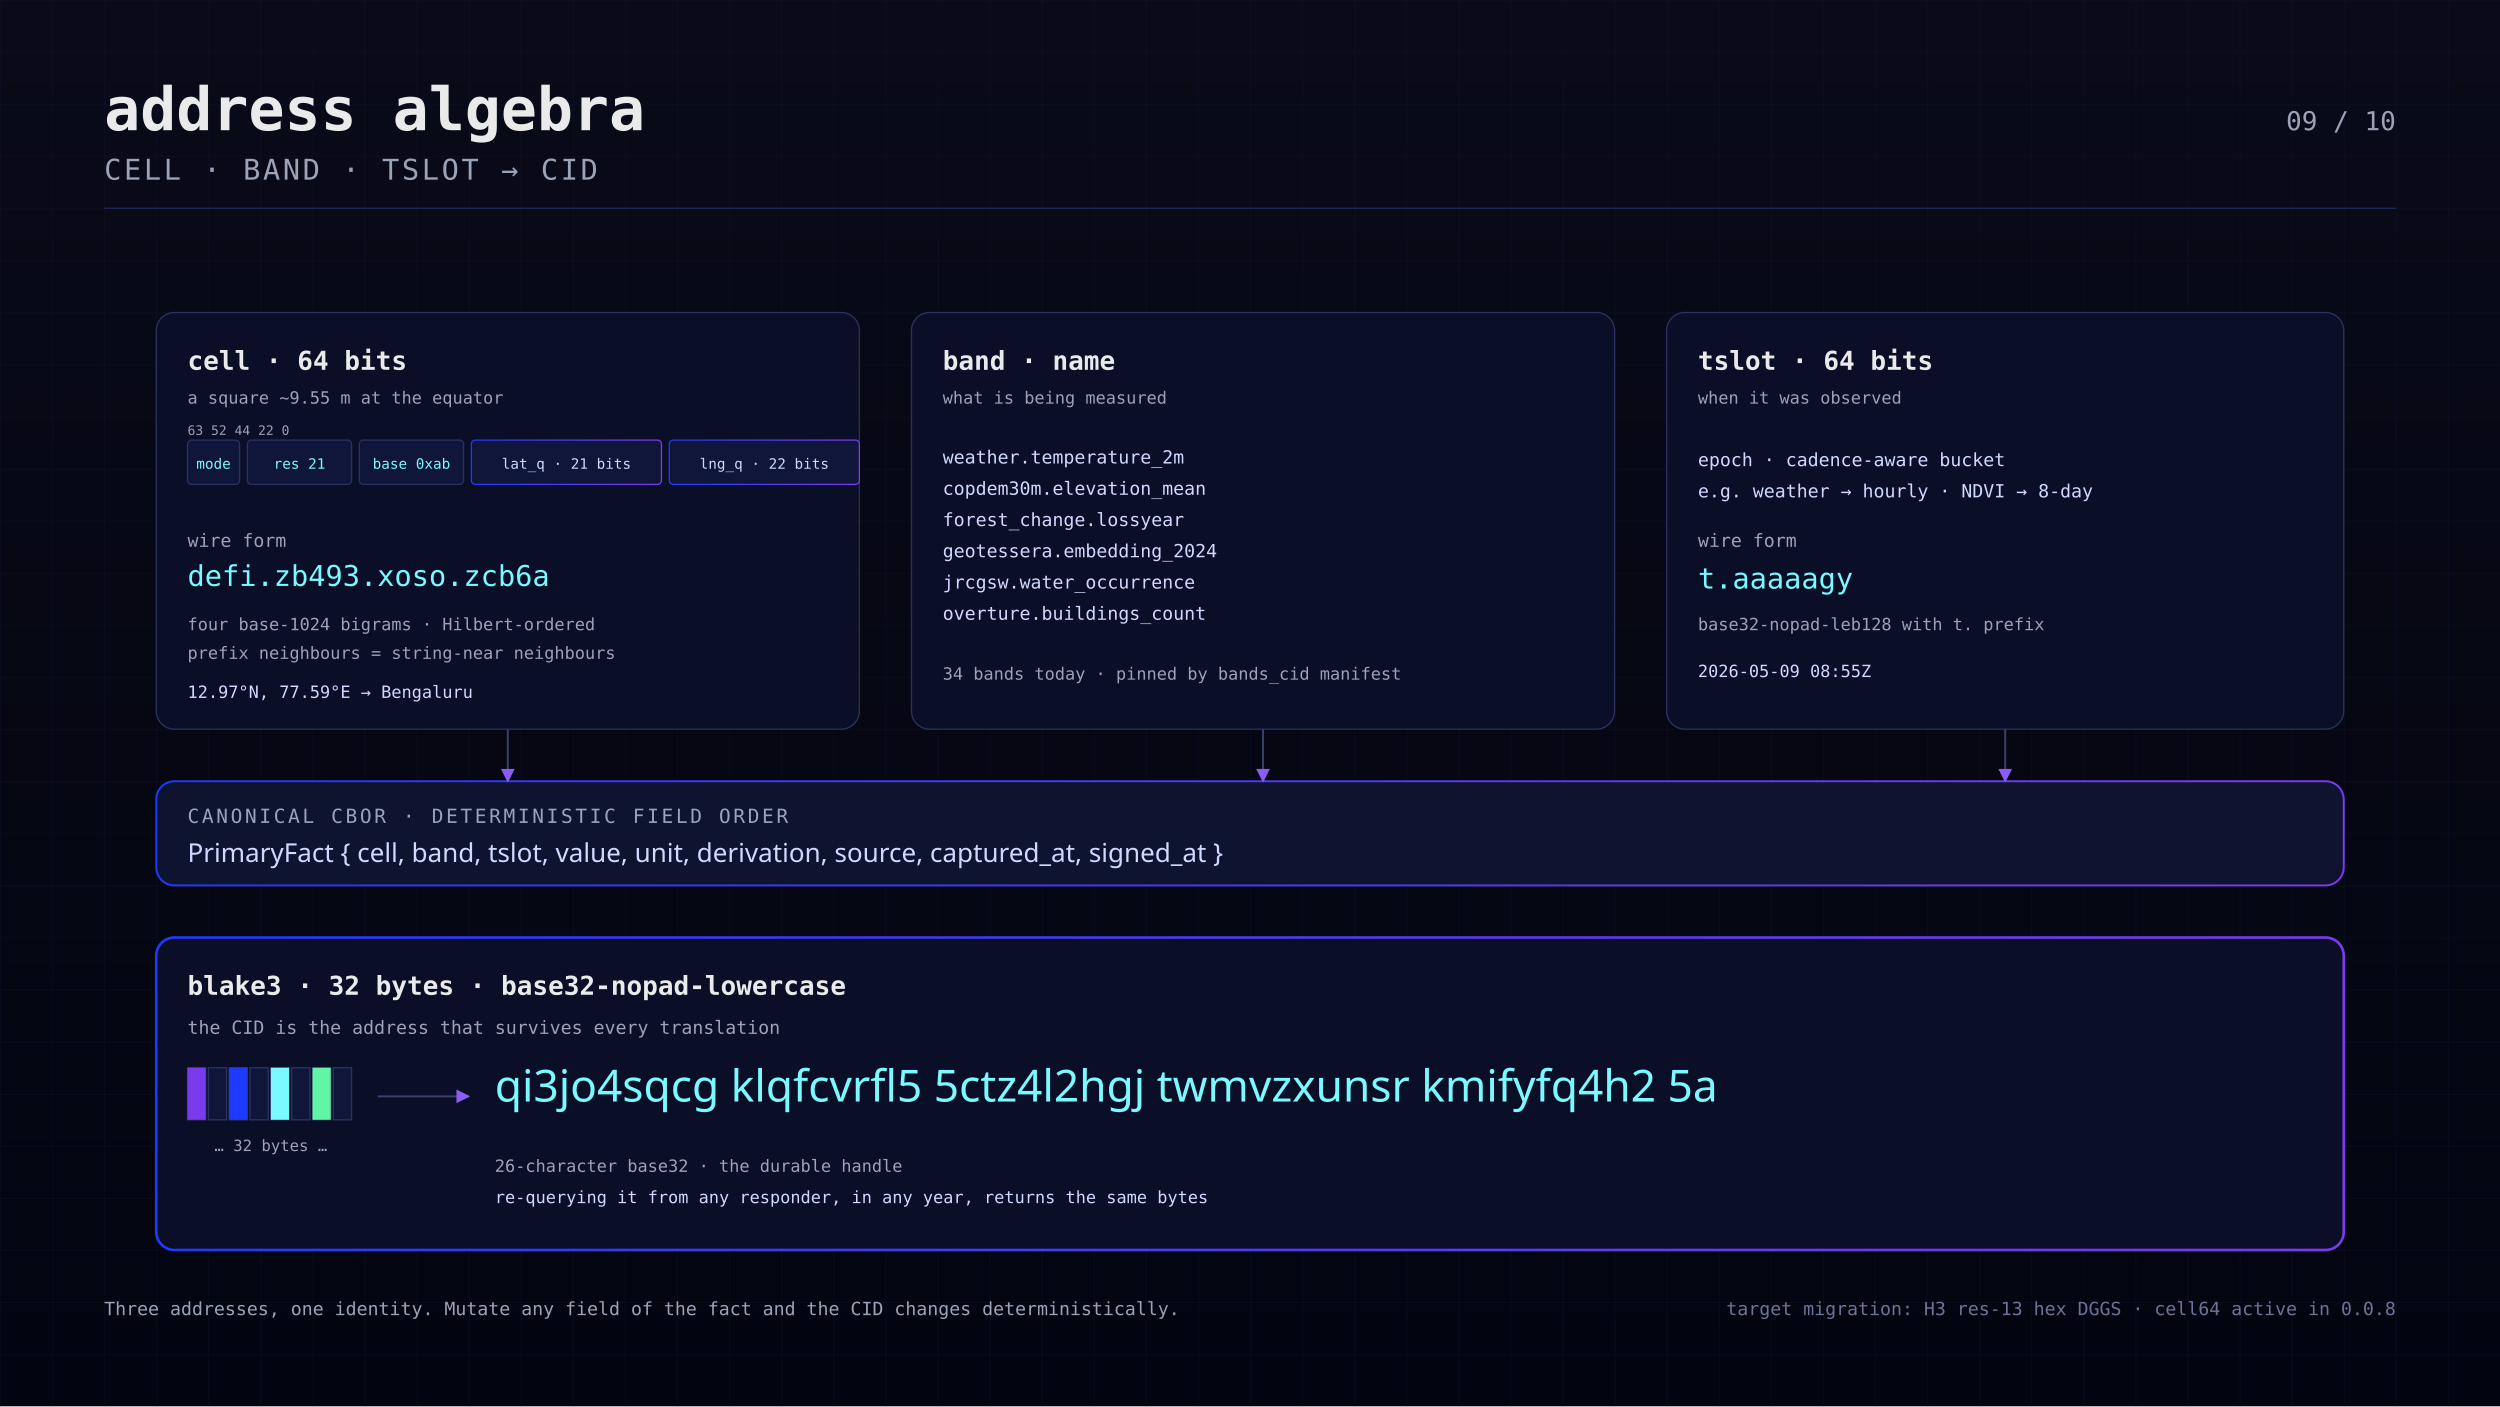
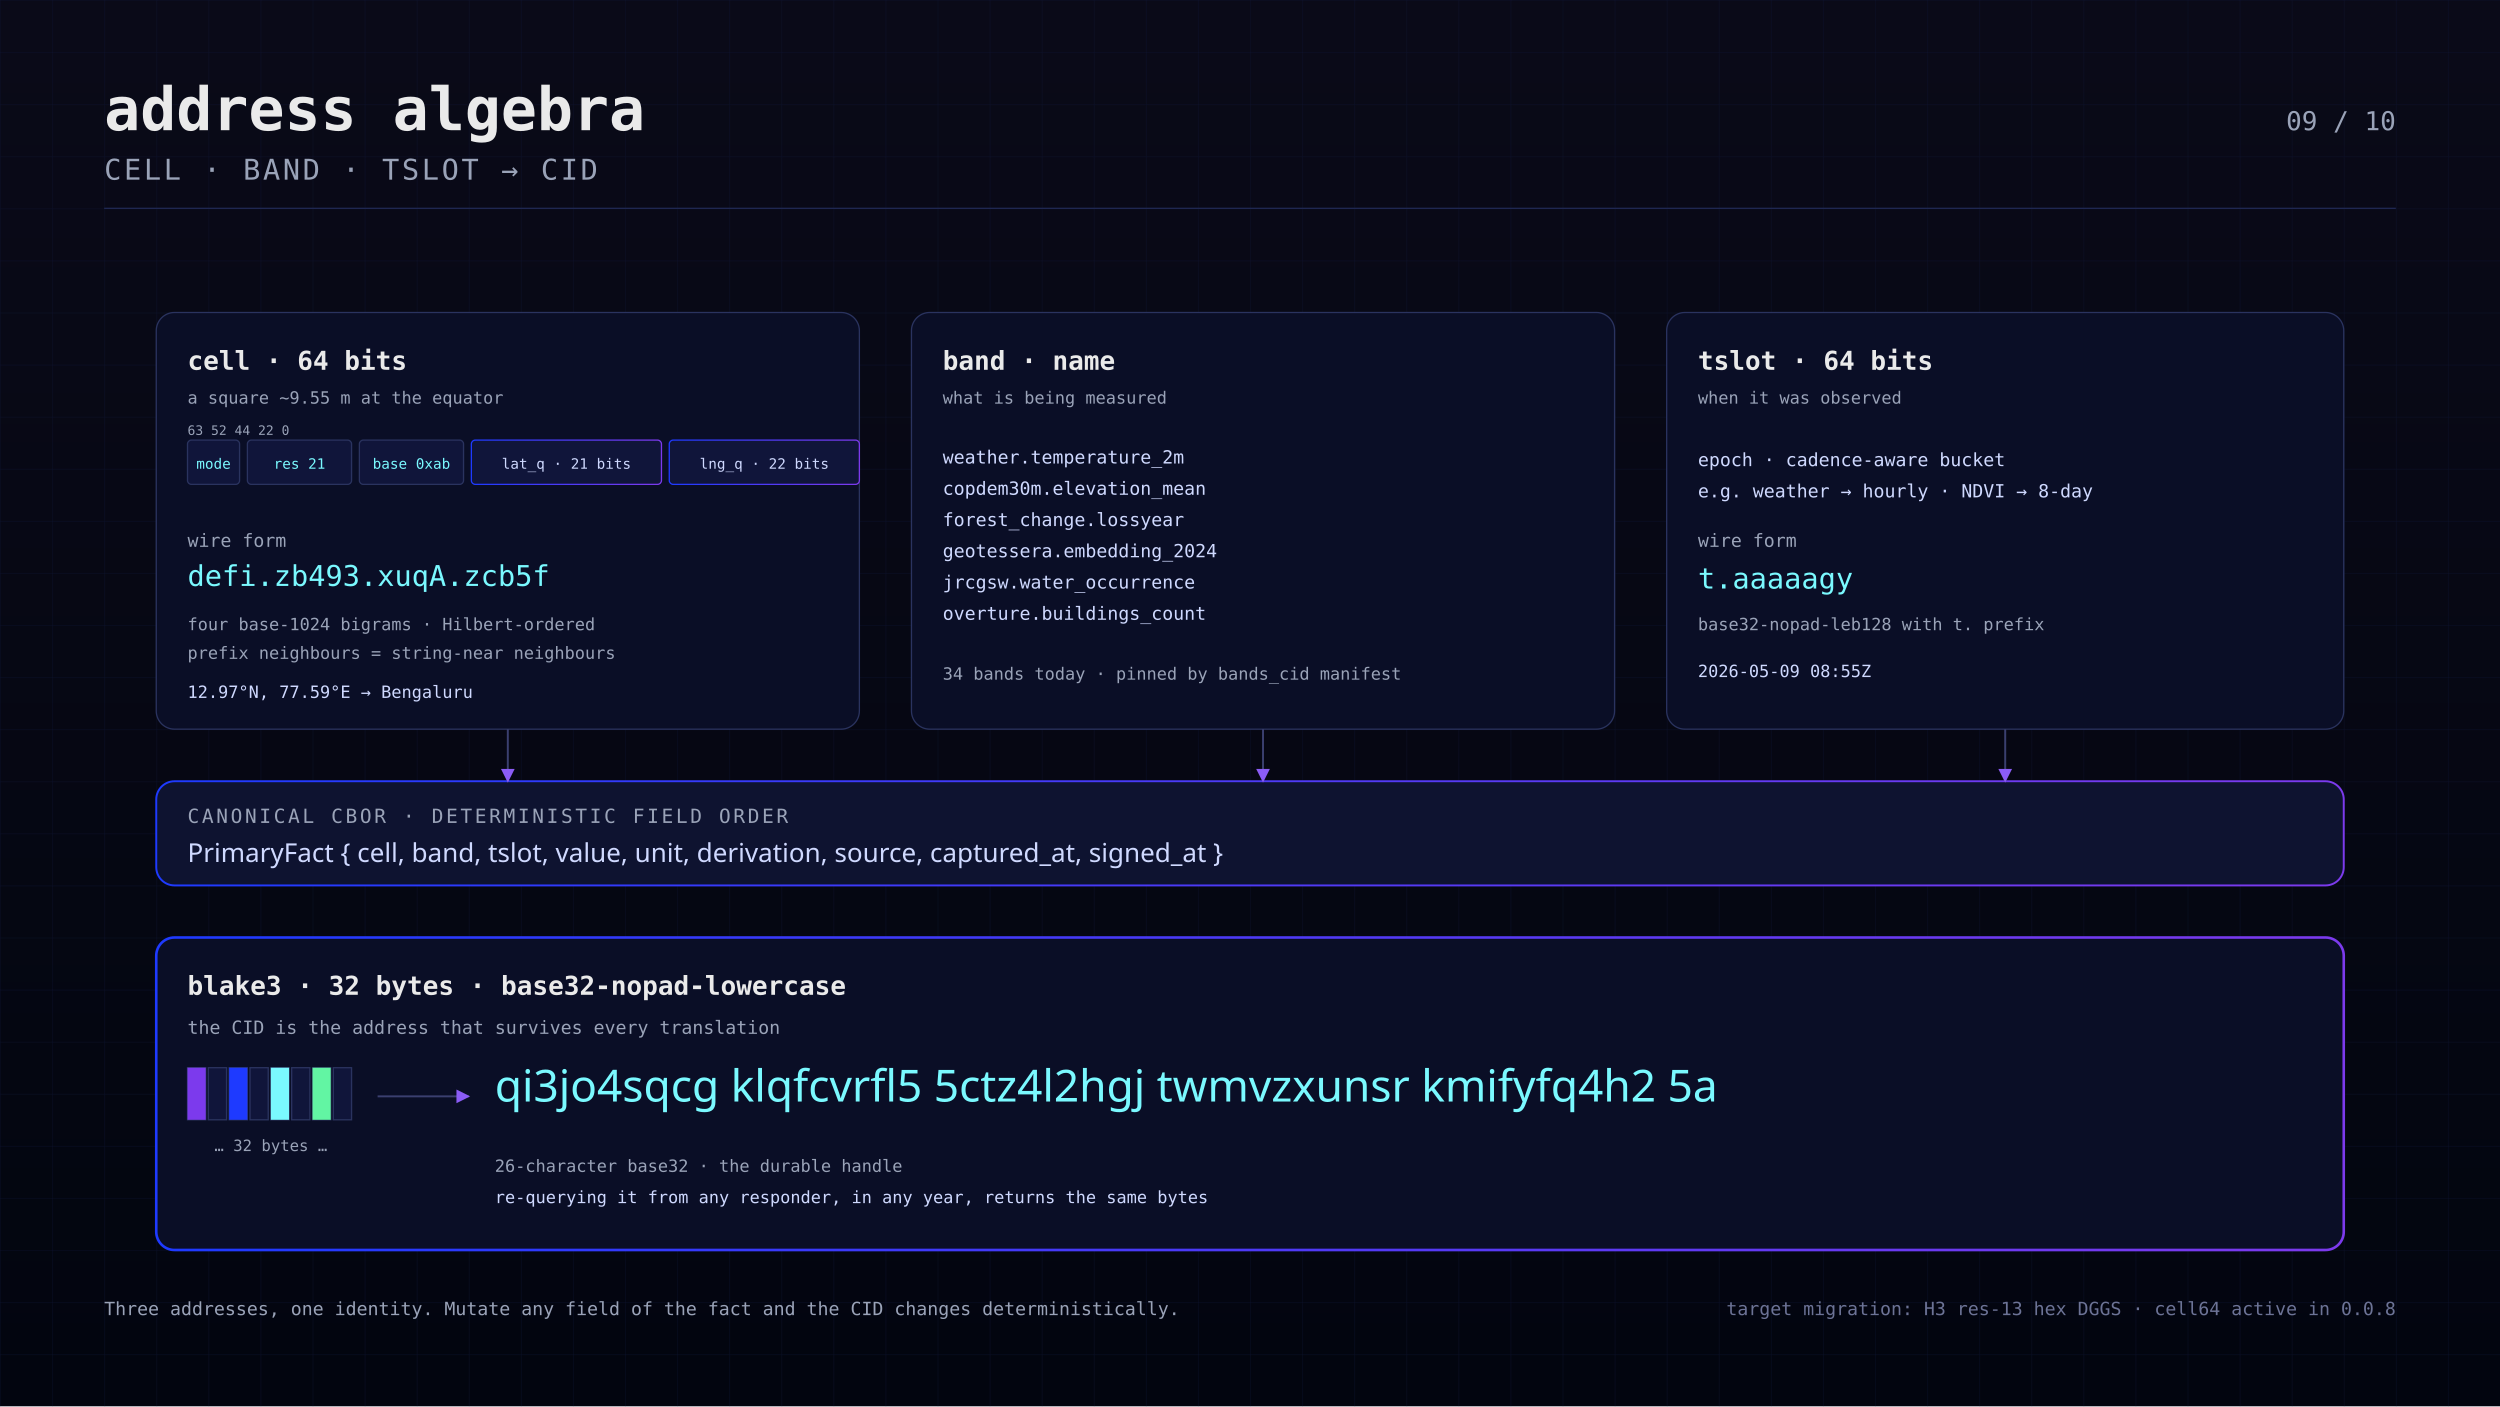
<svg xmlns="http://www.w3.org/2000/svg" viewBox="0 0 1920 1080" width="1920" height="1080" font-family="ui-monospace, SF Mono, Menlo, Consolas, monospace" role="img" aria-label="address algebra: cell64 plus band plus tslot becomes a CID">
  <defs>
    <linearGradient id="bg" x1="0" y1="0" x2="0" y2="1">
      <stop offset="0" stop-color="#0a0a18" />
      <stop offset="1" stop-color="#02050f" />
    </linearGradient>
    <linearGradient id="acc" x1="0" y1="0" x2="1" y2="0">
      <stop offset="0" stop-color="#1e3aff" />
      <stop offset="1" stop-color="#7c3aed" />
    </linearGradient>
    <marker id="a1" viewBox="0 0 10 10" refX="9" refY="5" markerWidth="7" markerHeight="7" orient="auto-start-reverse">
      <path d="M0,0 L10,5 L0,10 z" fill="#8b5cf6" />
    </marker>
    <pattern id="grid" width="40" height="40" patternUnits="userSpaceOnUse">
      <path d="M40 0 L0 0 0 40" fill="none" stroke="#101637" stroke-width="0.6" />
    </pattern>
  </defs>
  <rect width="1920" height="1080" fill="url(#bg)" />
  <rect width="1920" height="1080" fill="url(#grid)" opacity="0.7" />
  <g fill="#eaeaea">
    <text x="80" y="100" font-size="46" font-weight="700">address algebra</text>
    <text x="80" y="138" font-size="22" fill="#9aa3b8" letter-spacing="2">CELL · BAND · TSLOT  →  CID</text>
  </g>
  <text x="1840" y="100" text-anchor="end" font-size="20" fill="#9aa3b8">09 / 10</text>
  <line x1="80" y1="160" x2="1840" y2="160" stroke="#1f2752" stroke-width="1" />
  <g transform="translate(120,240)">
    <rect width="540" height="320" rx="14" fill="#0a0e26" stroke="#2a335f" />
    <text x="24" y="44" font-size="20" fill="#eaeaea" font-weight="700">cell · 64 bits</text>
    <text x="24" y="70" font-size="13" fill="#9aa3b8">a square ~9.55 m at the equator</text>
    <g transform="translate(24,98)">
      <g font-size="10" fill="#9aa3b8">
        <text x="0" y="-4">63                52              44                       22                       0</text>
      </g>
      <rect x="0" y="0" width="40" height="34" rx="3" fill="#10153a" stroke="#2a335f" />
      <text x="20" y="22" text-anchor="middle" font-size="11" fill="#7af9ff">mode</text>
      <rect x="46" y="0" width="80" height="34" rx="3" fill="#10153a" stroke="#2a335f" />
      <text x="86" y="22" text-anchor="middle" font-size="11" fill="#7af9ff">res 21</text>
      <rect x="132" y="0" width="80" height="34" rx="3" fill="#10153a" stroke="#2a335f" />
      <text x="172" y="22" text-anchor="middle" font-size="11" fill="#7af9ff">base 0xab</text>
      <rect x="218" y="0" width="146" height="34" rx="3" fill="#10153a" stroke="url(#acc)" />
      <text x="291" y="22" text-anchor="middle" font-size="11" fill="#cfd9ff">lat_q · 21 bits</text>
      <rect x="370" y="0" width="146" height="34" rx="3" fill="#10153a" stroke="url(#acc)" />
      <text x="443" y="22" text-anchor="middle" font-size="11" fill="#cfd9ff">lng_q · 22 bits</text>
    </g>
    <text x="24" y="180" font-size="14" fill="#9aa3b8">wire form</text>
-     <text x="24" y="210" font-size="22" fill="#7af9ff">defi.zb493.xoso.zcb6a</text>
+     <text x="24" y="210" font-size="22" fill="#7af9ff">defi.zb493.xuqA.zcb5f</text>
    <text x="24" y="244" font-size="13" fill="#9aa3b8">four base-1024 bigrams · Hilbert-ordered</text>
    <text x="24" y="266" font-size="13" fill="#9aa3b8">prefix neighbours = string-near neighbours</text>
    <text x="24" y="296" font-size="13" fill="#cfd9ff">12.97°N, 77.59°E → Bengaluru</text>
  </g>
  <g transform="translate(700,240)">
    <rect width="540" height="320" rx="14" fill="#0a0e26" stroke="#2a335f" />
    <text x="24" y="44" font-size="20" fill="#eaeaea" font-weight="700">band · name</text>
    <text x="24" y="70" font-size="13" fill="#9aa3b8">what is being measured</text>
    <g font-size="14" fill="#cfd9ff">
      <text x="24" y="116">weather.temperature_2m</text>
      <text x="24" y="140">copdem30m.elevation_mean</text>
      <text x="24" y="164">forest_change.lossyear</text>
      <text x="24" y="188">geotessera.embedding_2024</text>
      <text x="24" y="212">jrcgsw.water_occurrence</text>
      <text x="24" y="236">overture.buildings_count</text>
    </g>
    <text x="24" y="282" font-size="13" fill="#9aa3b8">34 bands today · pinned by bands_cid manifest</text>
  </g>
  <g transform="translate(1280,240)">
    <rect width="520" height="320" rx="14" fill="#0a0e26" stroke="#2a335f" />
    <text x="24" y="44" font-size="20" fill="#eaeaea" font-weight="700">tslot · 64 bits</text>
    <text x="24" y="70" font-size="13" fill="#9aa3b8">when it was observed</text>
    <text x="24" y="118" font-size="14" fill="#cfd9ff">epoch · cadence-aware bucket</text>
    <text x="24" y="142" font-size="14" fill="#cfd9ff">e.g. weather → hourly · NDVI → 8-day</text>
    <text x="24" y="180" font-size="14" fill="#9aa3b8">wire form</text>
    <text x="24" y="212" font-size="22" fill="#7af9ff">t.aaaaagy</text>
    <text x="24" y="244" font-size="13" fill="#9aa3b8">base32-nopad-leb128 with t. prefix</text>
    <text x="24" y="280" font-size="13" fill="#cfd9ff">2026-05-09 08:55Z</text>
  </g>
  <g transform="translate(120,600)">
    <rect width="1680" height="80" rx="14" fill="#0e1330" stroke="url(#acc)" stroke-width="1.5" />
    <text x="24" y="32" font-size="15" fill="#9aa3b8" letter-spacing="2">CANONICAL CBOR · DETERMINISTIC FIELD ORDER</text>
    <text x="24" y="62" font-family="ui-monospace" font-size="20" fill="#cfd9ff">PrimaryFact { cell, band, tslot, value, unit, derivation, source, captured_at, signed_at }</text>
  </g>
  <g fill="none" stroke="#3a3f6f" stroke-width="1.5">
    <path d="M390 560 L390 600" marker-end="url(#a1)" />
    <path d="M970 560 L970 600" marker-end="url(#a1)" />
    <path d="M1540 560 L1540 600" marker-end="url(#a1)" />
  </g>
  <g transform="translate(120,720)">
    <rect width="1680" height="240" rx="14" fill="#0a0e26" stroke="url(#acc)" stroke-width="2" />
    <text x="24" y="44" font-size="20" fill="#eaeaea" font-weight="700">blake3 · 32 bytes · base32-nopad-lowercase</text>
    <text x="24" y="74" font-size="14" fill="#9aa3b8">the CID is the address that survives every translation</text>
    <g transform="translate(24,100)">
      <g>
        <rect x="0" y="0" width="14" height="40" fill="#10153a" stroke="#2a335f" />
        <rect x="16" y="0" width="14" height="40" fill="#10153a" stroke="#2a335f" />
        <rect x="32" y="0" width="14" height="40" fill="#10153a" stroke="#2a335f" />
        <rect x="48" y="0" width="14" height="40" fill="#10153a" stroke="#2a335f" />
        <rect x="64" y="0" width="14" height="40" fill="#10153a" stroke="#2a335f" />
        <rect x="80" y="0" width="14" height="40" fill="#10153a" stroke="#2a335f" />
        <rect x="96" y="0" width="14" height="40" fill="#10153a" stroke="#2a335f" />
        <rect x="112" y="0" width="14" height="40" fill="#10153a" stroke="#2a335f" />
        <text x="64" y="64" text-anchor="middle" font-size="12" fill="#9aa3b8">… 32 bytes …</text>
      </g>
      <rect x="0" y="0" width="14" height="40" fill="#7c3aed">
        <animate attributeName="opacity" values="0;1;0" dur="2s" repeatCount="indefinite" />
      </rect>
      <rect x="32" y="0" width="14" height="40" fill="#1e3aff">
        <animate attributeName="opacity" values="0;1;0" dur="2s" begin="0.3s" repeatCount="indefinite" />
      </rect>
      <rect x="64" y="0" width="14" height="40" fill="#7af9ff">
        <animate attributeName="opacity" values="0;1;0" dur="2s" begin="0.6s" repeatCount="indefinite" />
      </rect>
      <rect x="96" y="0" width="14" height="40" fill="#62f5a3">
        <animate attributeName="opacity" values="0;1;0" dur="2s" begin="0.9s" repeatCount="indefinite" />
      </rect>
    </g>
    <g fill="none" stroke="#3a3f6f" stroke-width="1.5">
      <path d="M170 122 L240 122" marker-end="url(#a1)" />
    </g>
    <g transform="translate(260,80)">
      <g font-size="34" fill="#7af9ff" font-family="ui-monospace">
        <text y="46">qi3jo4sqcg klqfcvrfl5 5ctz4l2hgj twmvzxunsr kmifyfq4h2 5a</text>
      </g>
      <text x="0" y="100" font-size="13" fill="#9aa3b8">26-character base32 · the durable handle</text>
      <text x="0" y="124" font-size="13" fill="#cfd9ff">re-querying it from any responder, in any year, returns the same bytes</text>
    </g>
  </g>
  <g transform="translate(80,1010)" font-size="14" fill="#9aa3b8">
    <text x="0" y="0">Three addresses, one identity. Mutate any field of the fact and the CID changes deterministically.</text>
    <text x="1760" y="0" text-anchor="end" fill="#6c7396">target migration: H3 res-13 hex DGGS · cell64 active in 0.0.8</text>
  </g>
</svg>
